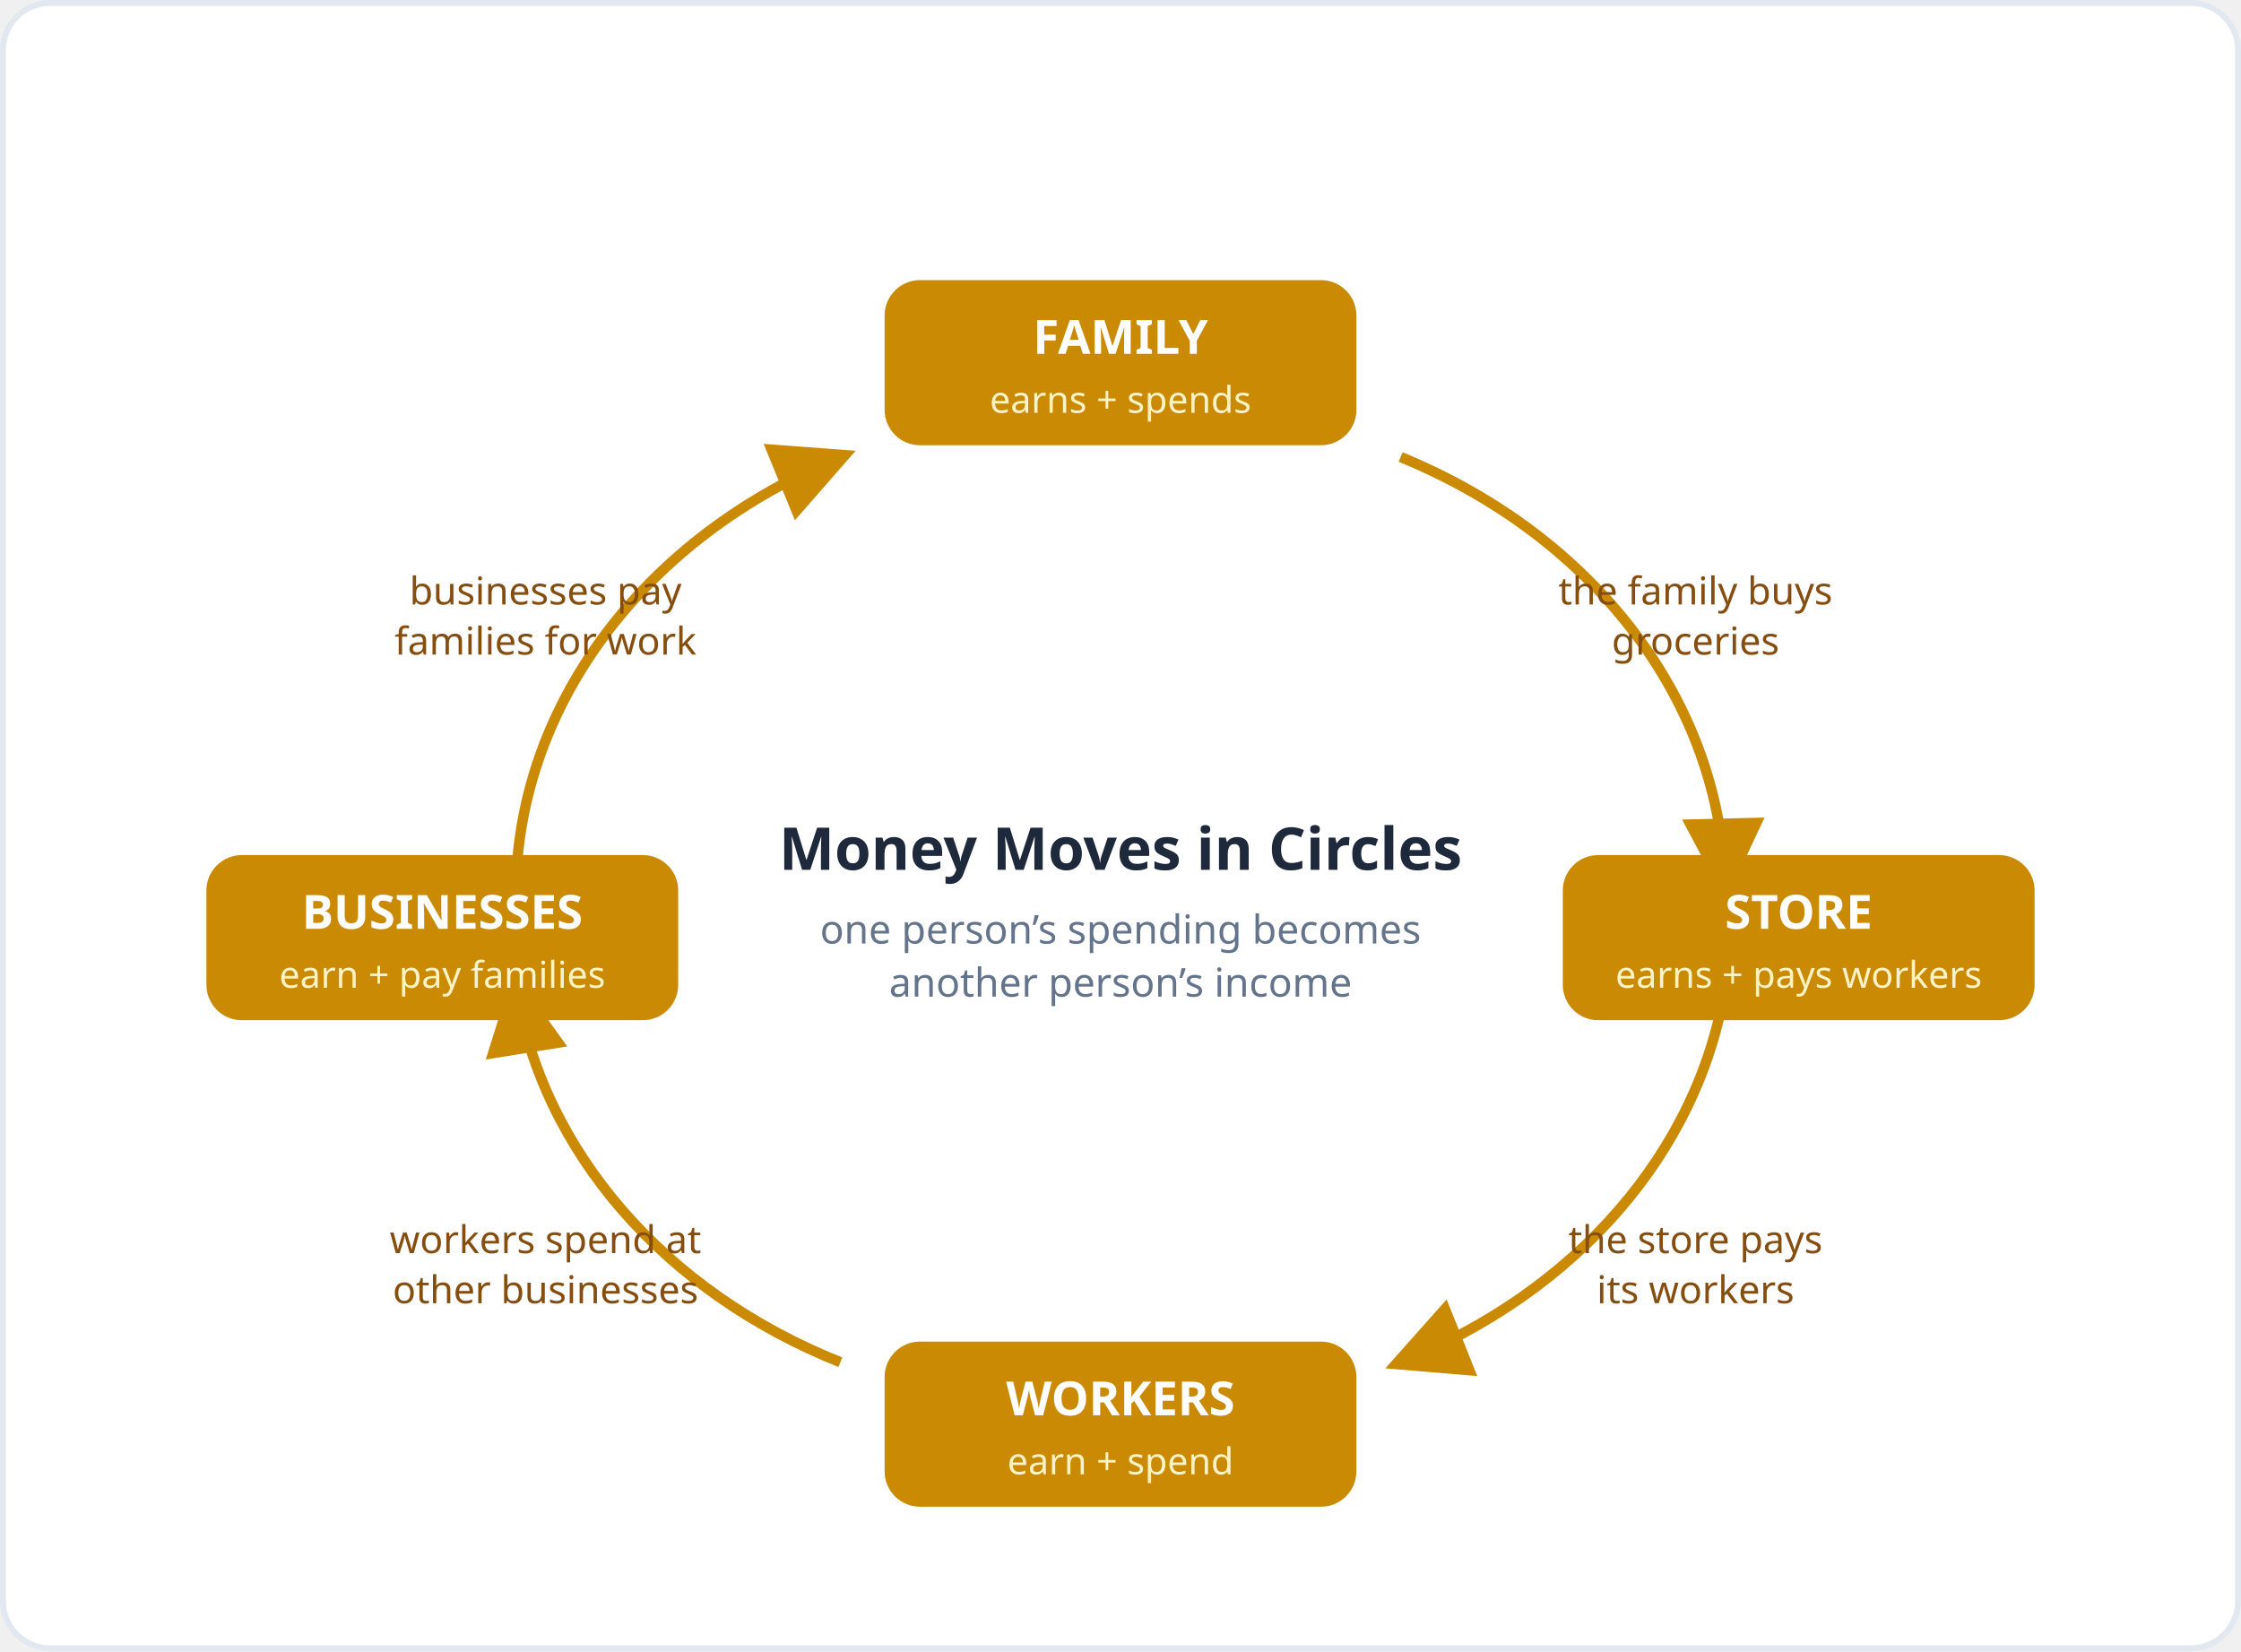
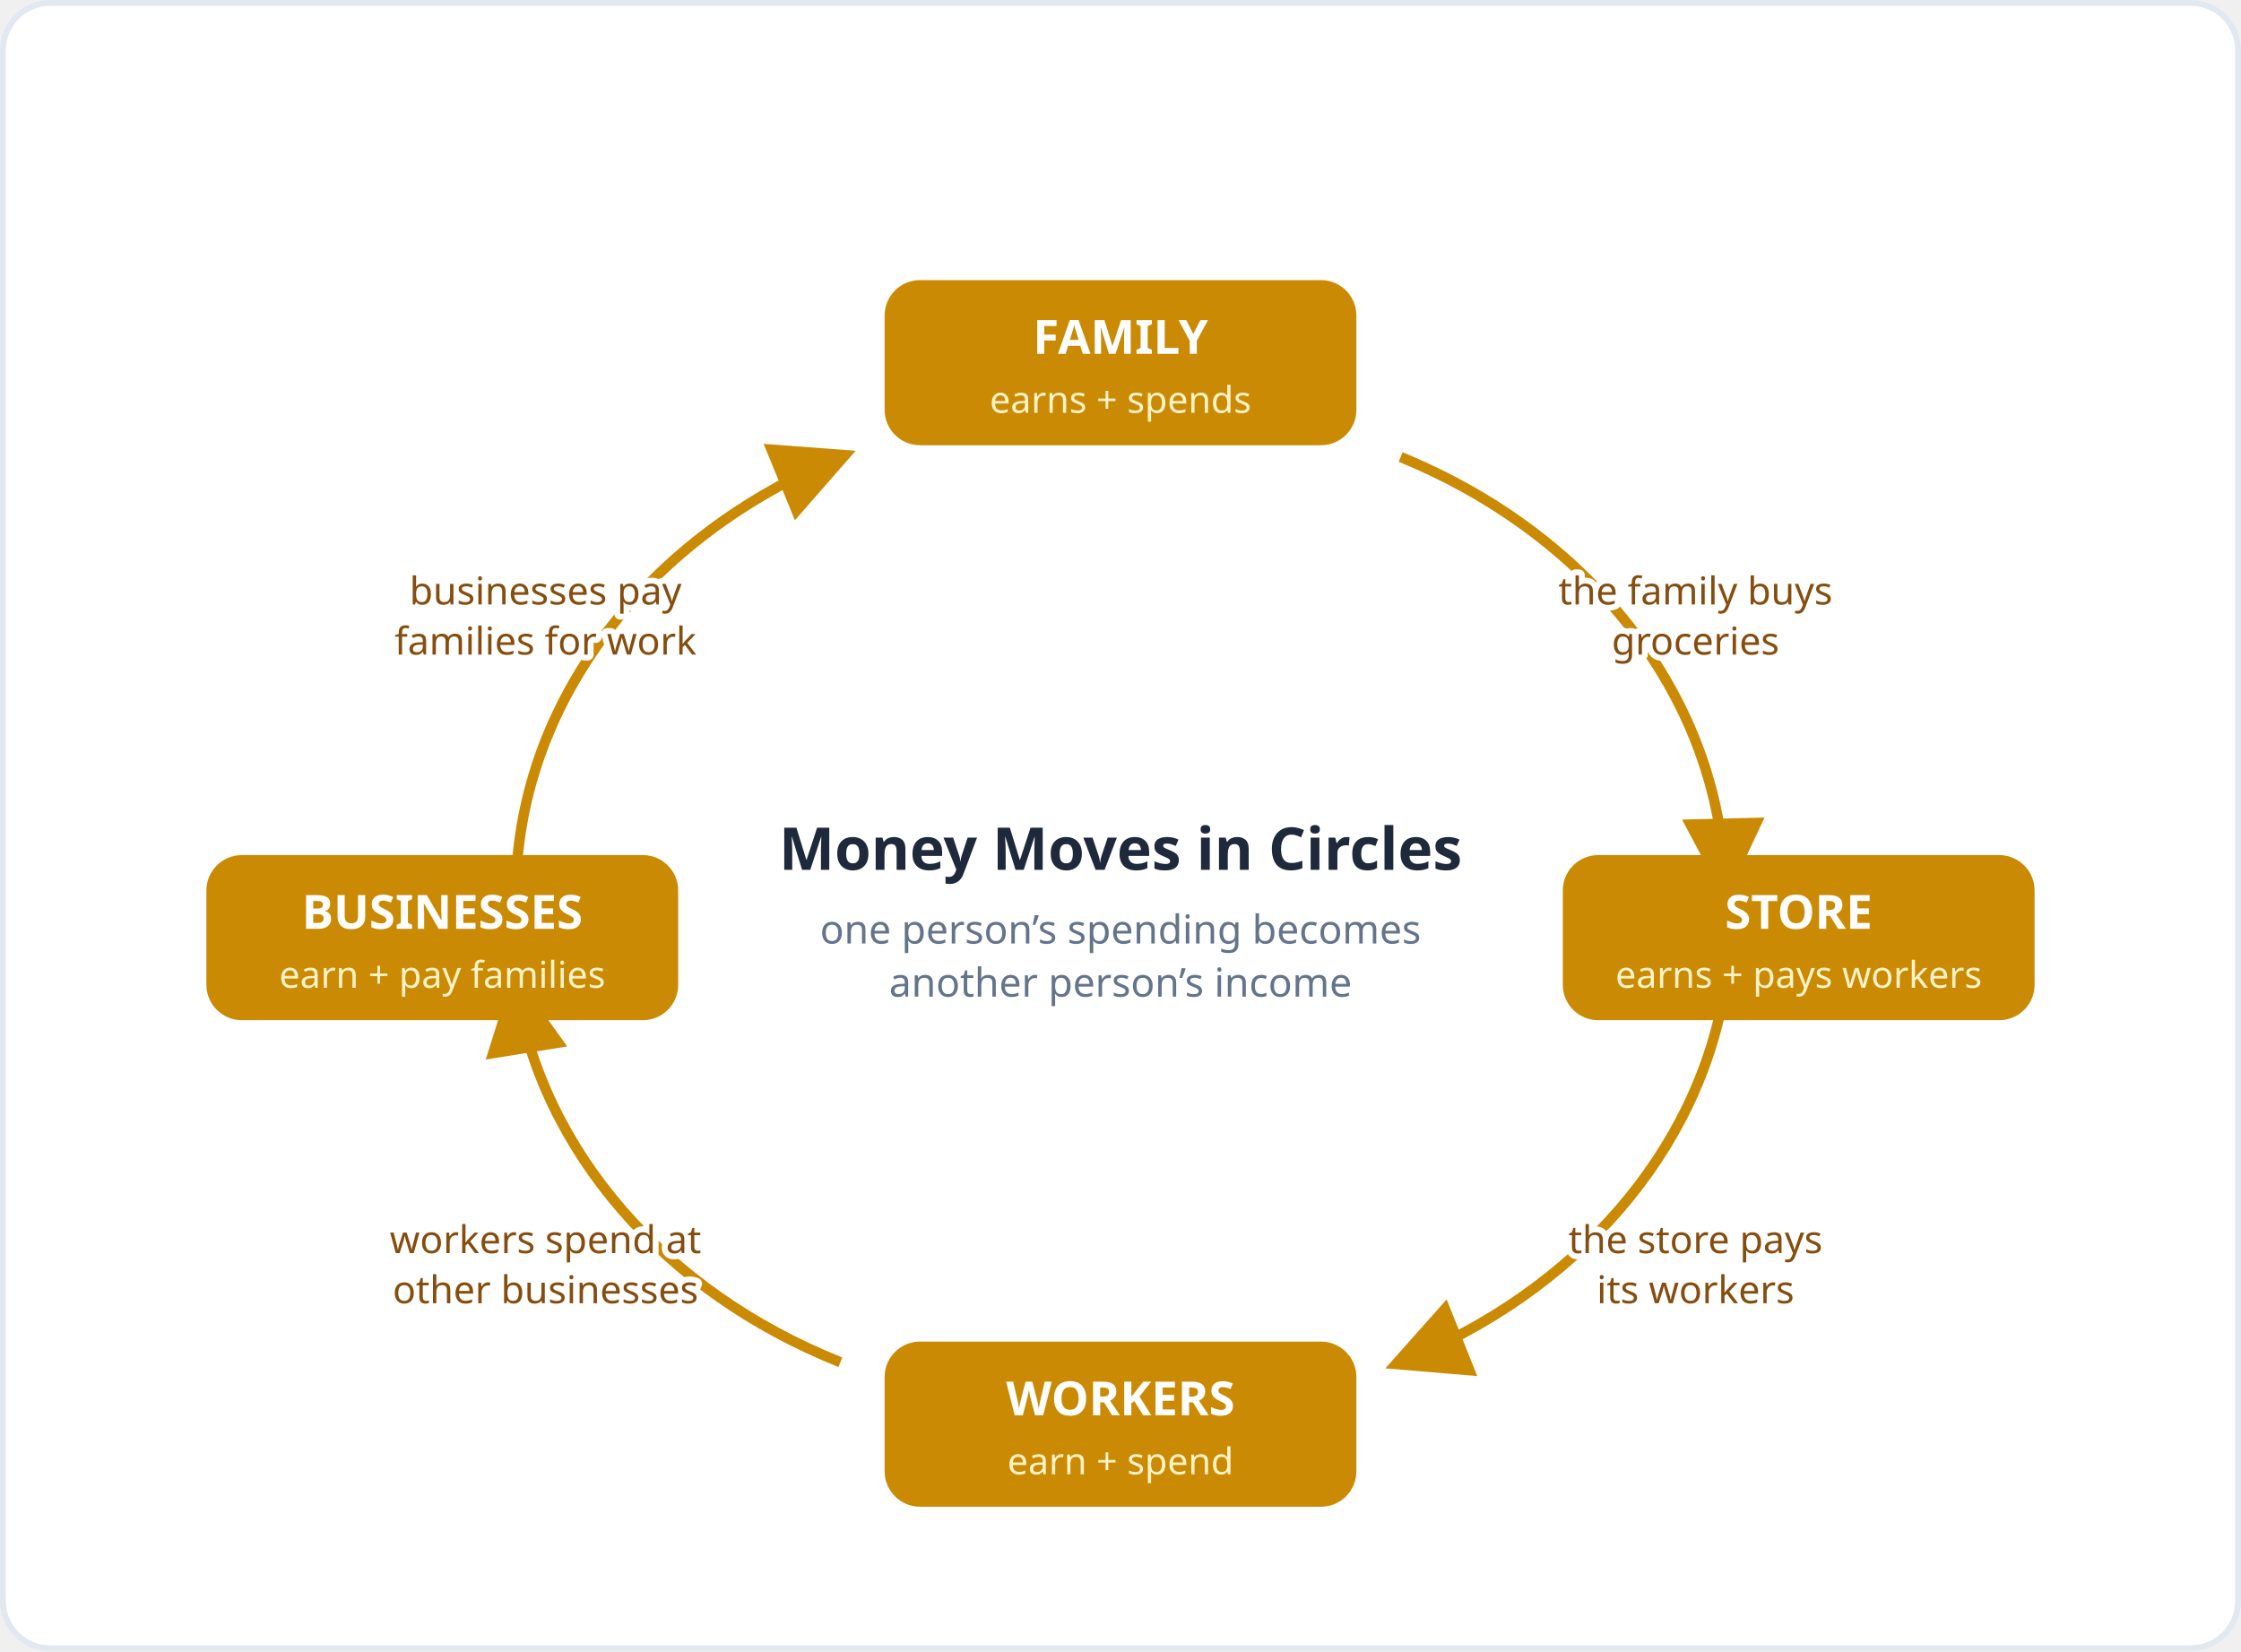
<svg xmlns="http://www.w3.org/2000/svg" viewBox="0 0 760 560" role="img" aria-labelledby="mcTitle">
  <defs>
    <marker id="mcA" viewBox="0 0 10 10" refX="8" refY="5" markerWidth="8" markerHeight="8" orient="auto-start-reverse">
      <path d="M0,0 L10,5 L0,10 z" fill="#ca8a04" />
    </marker>
  </defs>
  <rect x="1" y="1" width="758" height="558" rx="16" fill="#ffffff" stroke="#e2e8f0" stroke-width="2" />
  <g stroke="#ca8a04" stroke-width="3.5" fill="none">
    <path d="M475,155 A195,165 0 0 1 585,300" marker-end="url(#mcA)" />
    <path d="M585,335 A195,165 0 0 1 475,462" marker-end="url(#mcA)" />
    <path d="M285,462 A195,165 0 0 1 175,335" marker-end="url(#mcA)" />
    <path d="M175,300 A195,165 0 0 1 285,155" marker-end="url(#mcA)" />
  </g>
-   <g font-family="'Segoe UI', system-ui, sans-serif" font-size="13" fill="#854d0e" text-anchor="middle">
+   <g font-family="'Segoe UI', system-ui, sans-serif" font-size="13" fill="#854d0e" text-anchor="middle" stroke="#ffffff" stroke-width="4" paint-order="stroke" stroke-linejoin="round">
    <text x="575" y="205">the family buys</text>
    <text x="575" y="222">groceries</text>
    <text x="575" y="425">the store pays</text>
    <text x="575" y="442">its workers</text>
    <text x="185" y="425">workers spend at</text>
    <text x="185" y="442">other businesses</text>
    <text x="185" y="205">businesses pay</text>
    <text x="185" y="222">families for work</text>
  </g>
  <g font-family="'Segoe UI', system-ui, sans-serif" text-anchor="middle">
    <g>
      <rect x="300" y="95" width="160" height="56" rx="12" fill="#ca8a04" />
      <text x="380" y="120" font-size="16" font-weight="700" fill="#ffffff">FAMILY</text>
      <text x="380" y="140" font-size="12.5" fill="#fef3c7">earns + spends</text>
    </g>
    <g>
      <rect x="530" y="290" width="160" height="56" rx="12" fill="#ca8a04" />
      <text x="610" y="315" font-size="16" font-weight="700" fill="#ffffff">STORE</text>
      <text x="610" y="335" font-size="12.5" fill="#fef3c7">earns + pays workers</text>
    </g>
    <g>
      <rect x="300" y="455" width="160" height="56" rx="12" fill="#ca8a04" />
      <text x="380" y="480" font-size="16" font-weight="700" fill="#ffffff">WORKERS</text>
      <text x="380" y="500" font-size="12.5" fill="#fef3c7">earn + spend</text>
    </g>
    <g>
      <rect x="70" y="290" width="160" height="56" rx="12" fill="#ca8a04" />
      <text x="150" y="315" font-size="16" font-weight="700" fill="#ffffff">BUSINESSES</text>
      <text x="150" y="335" font-size="12.5" fill="#fef3c7">earn + pay families</text>
    </g>
  </g>
  <text x="380" y="295" text-anchor="middle" font-family="'Segoe UI', system-ui, sans-serif" font-size="20" font-weight="700" fill="#1e293b">Money Moves in Circles</text>
  <text x="380" y="320" text-anchor="middle" font-family="'Segoe UI', system-ui, sans-serif" font-size="13.5" fill="#64748b">one person’s spending becomes</text>
  <text x="380" y="338" text-anchor="middle" font-family="'Segoe UI', system-ui, sans-serif" font-size="13.5" fill="#64748b">another person’s income</text>
</svg>
